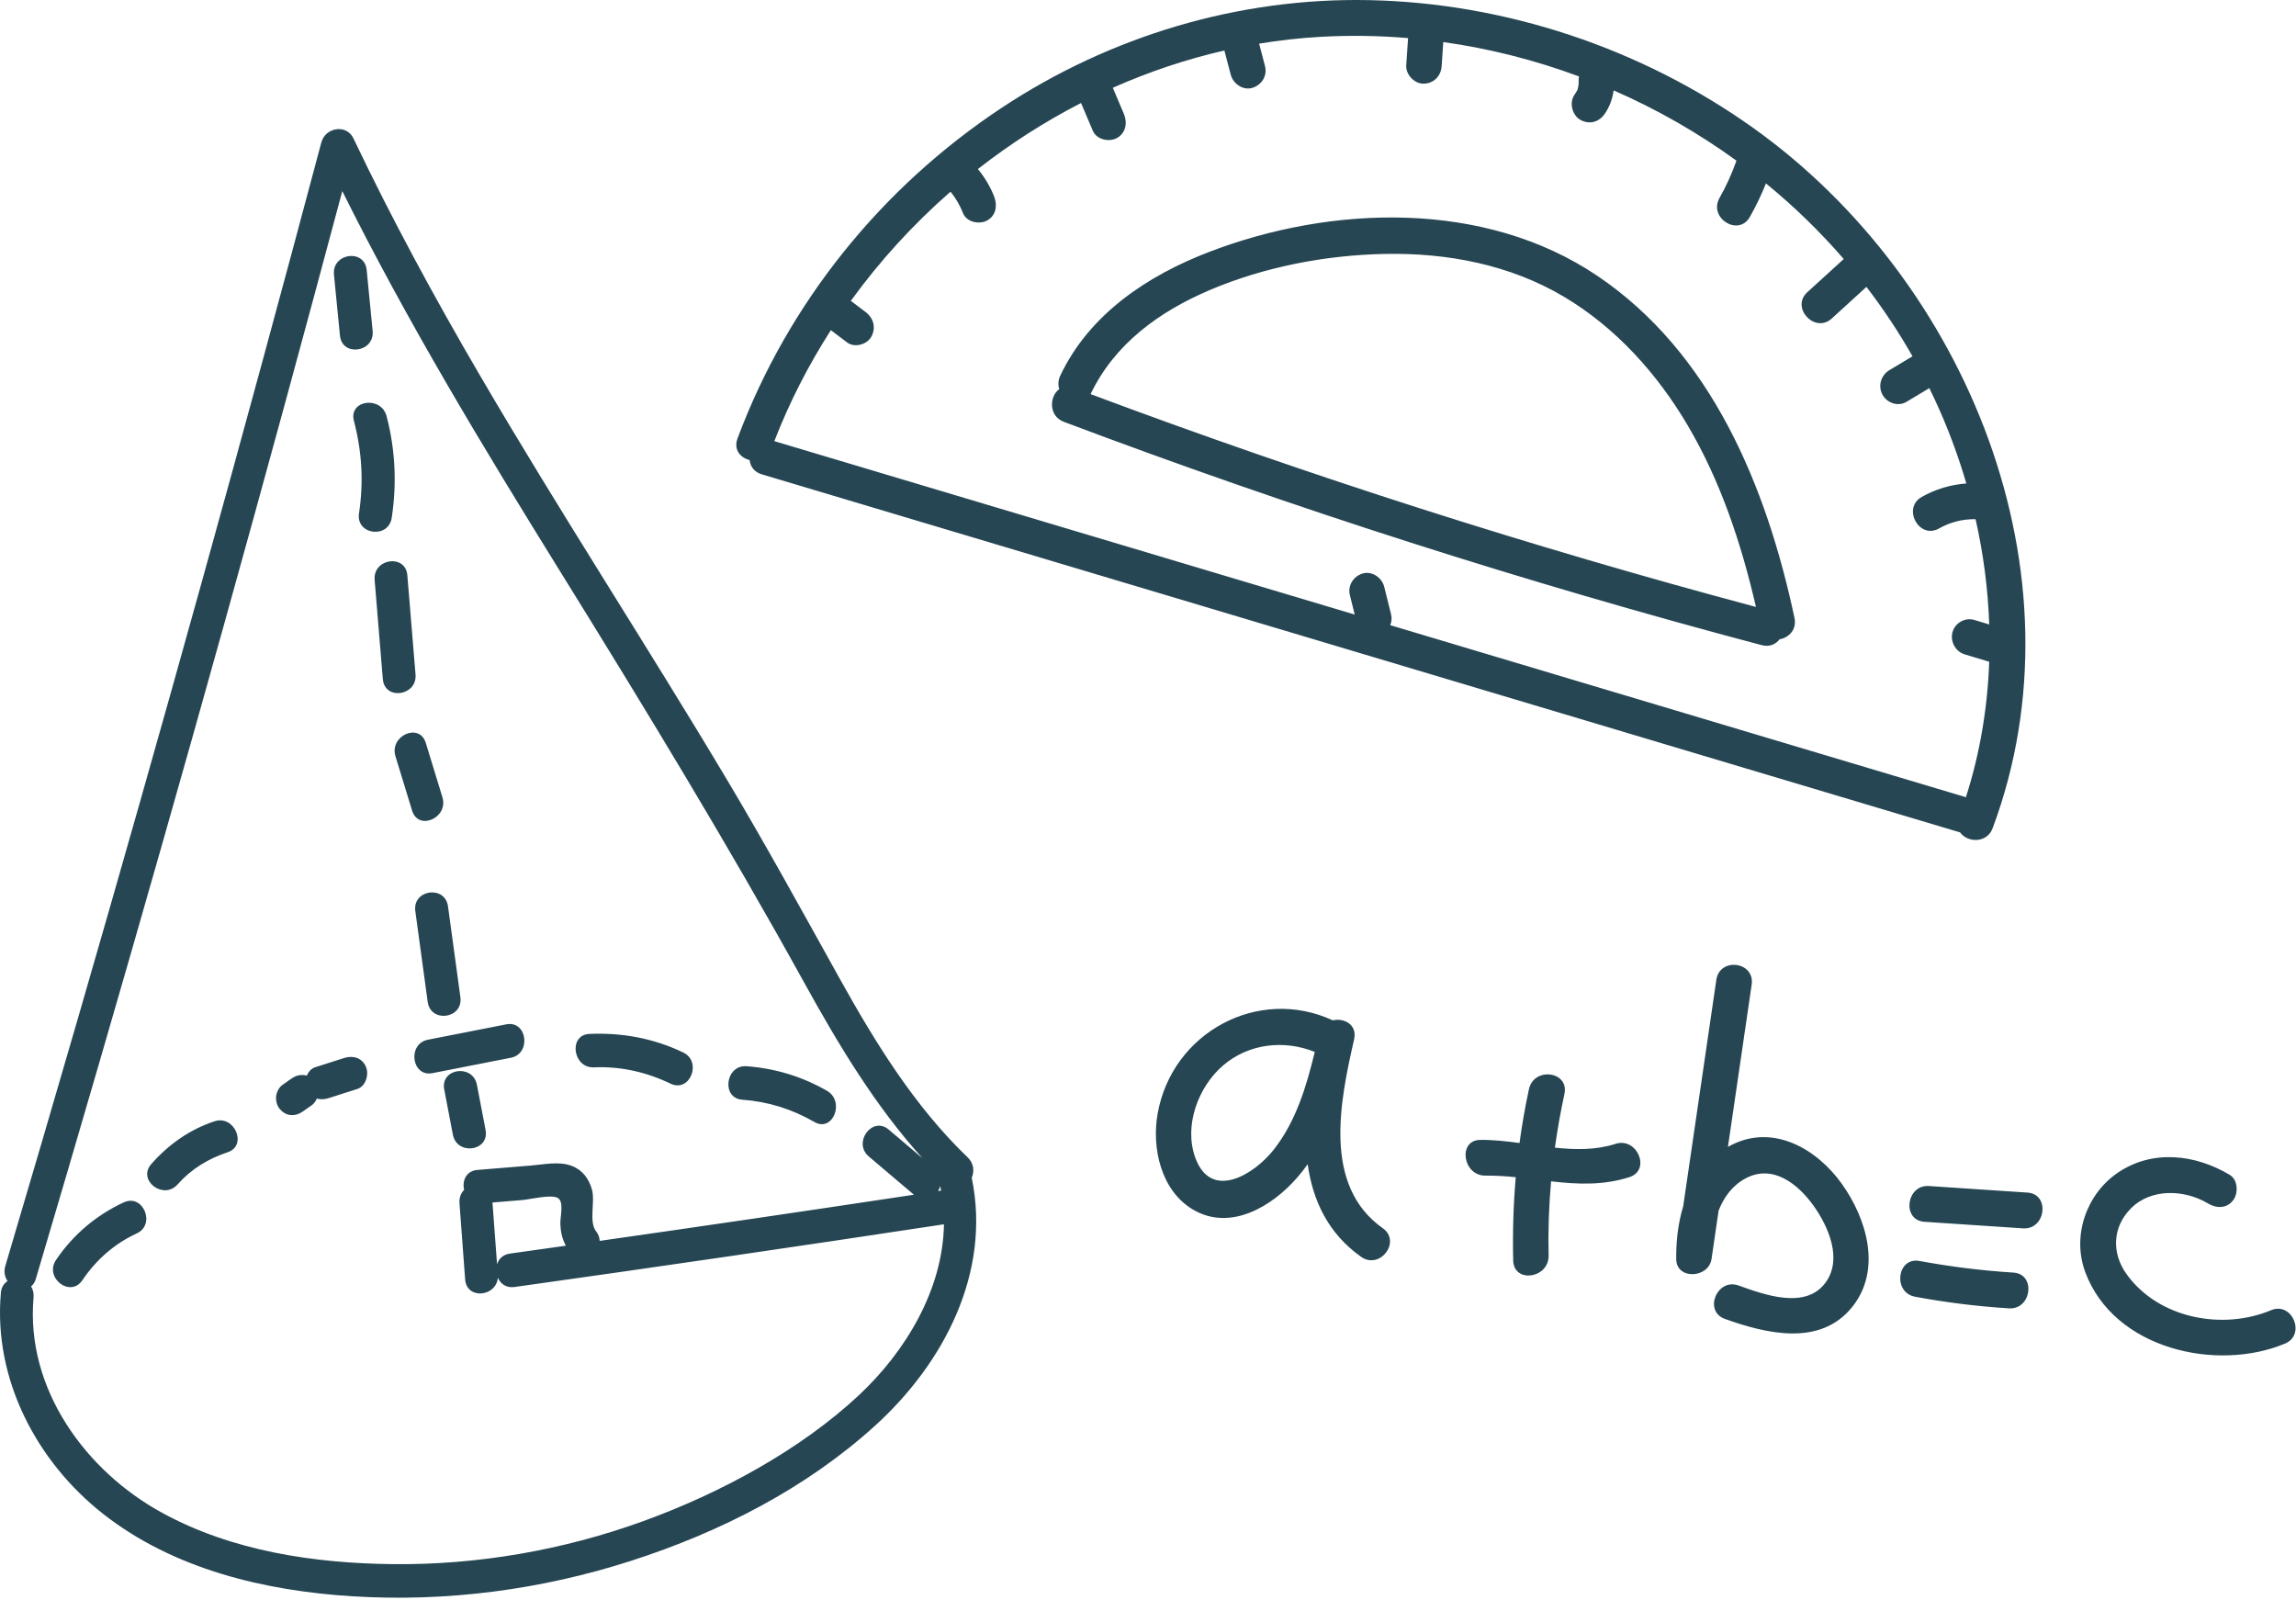
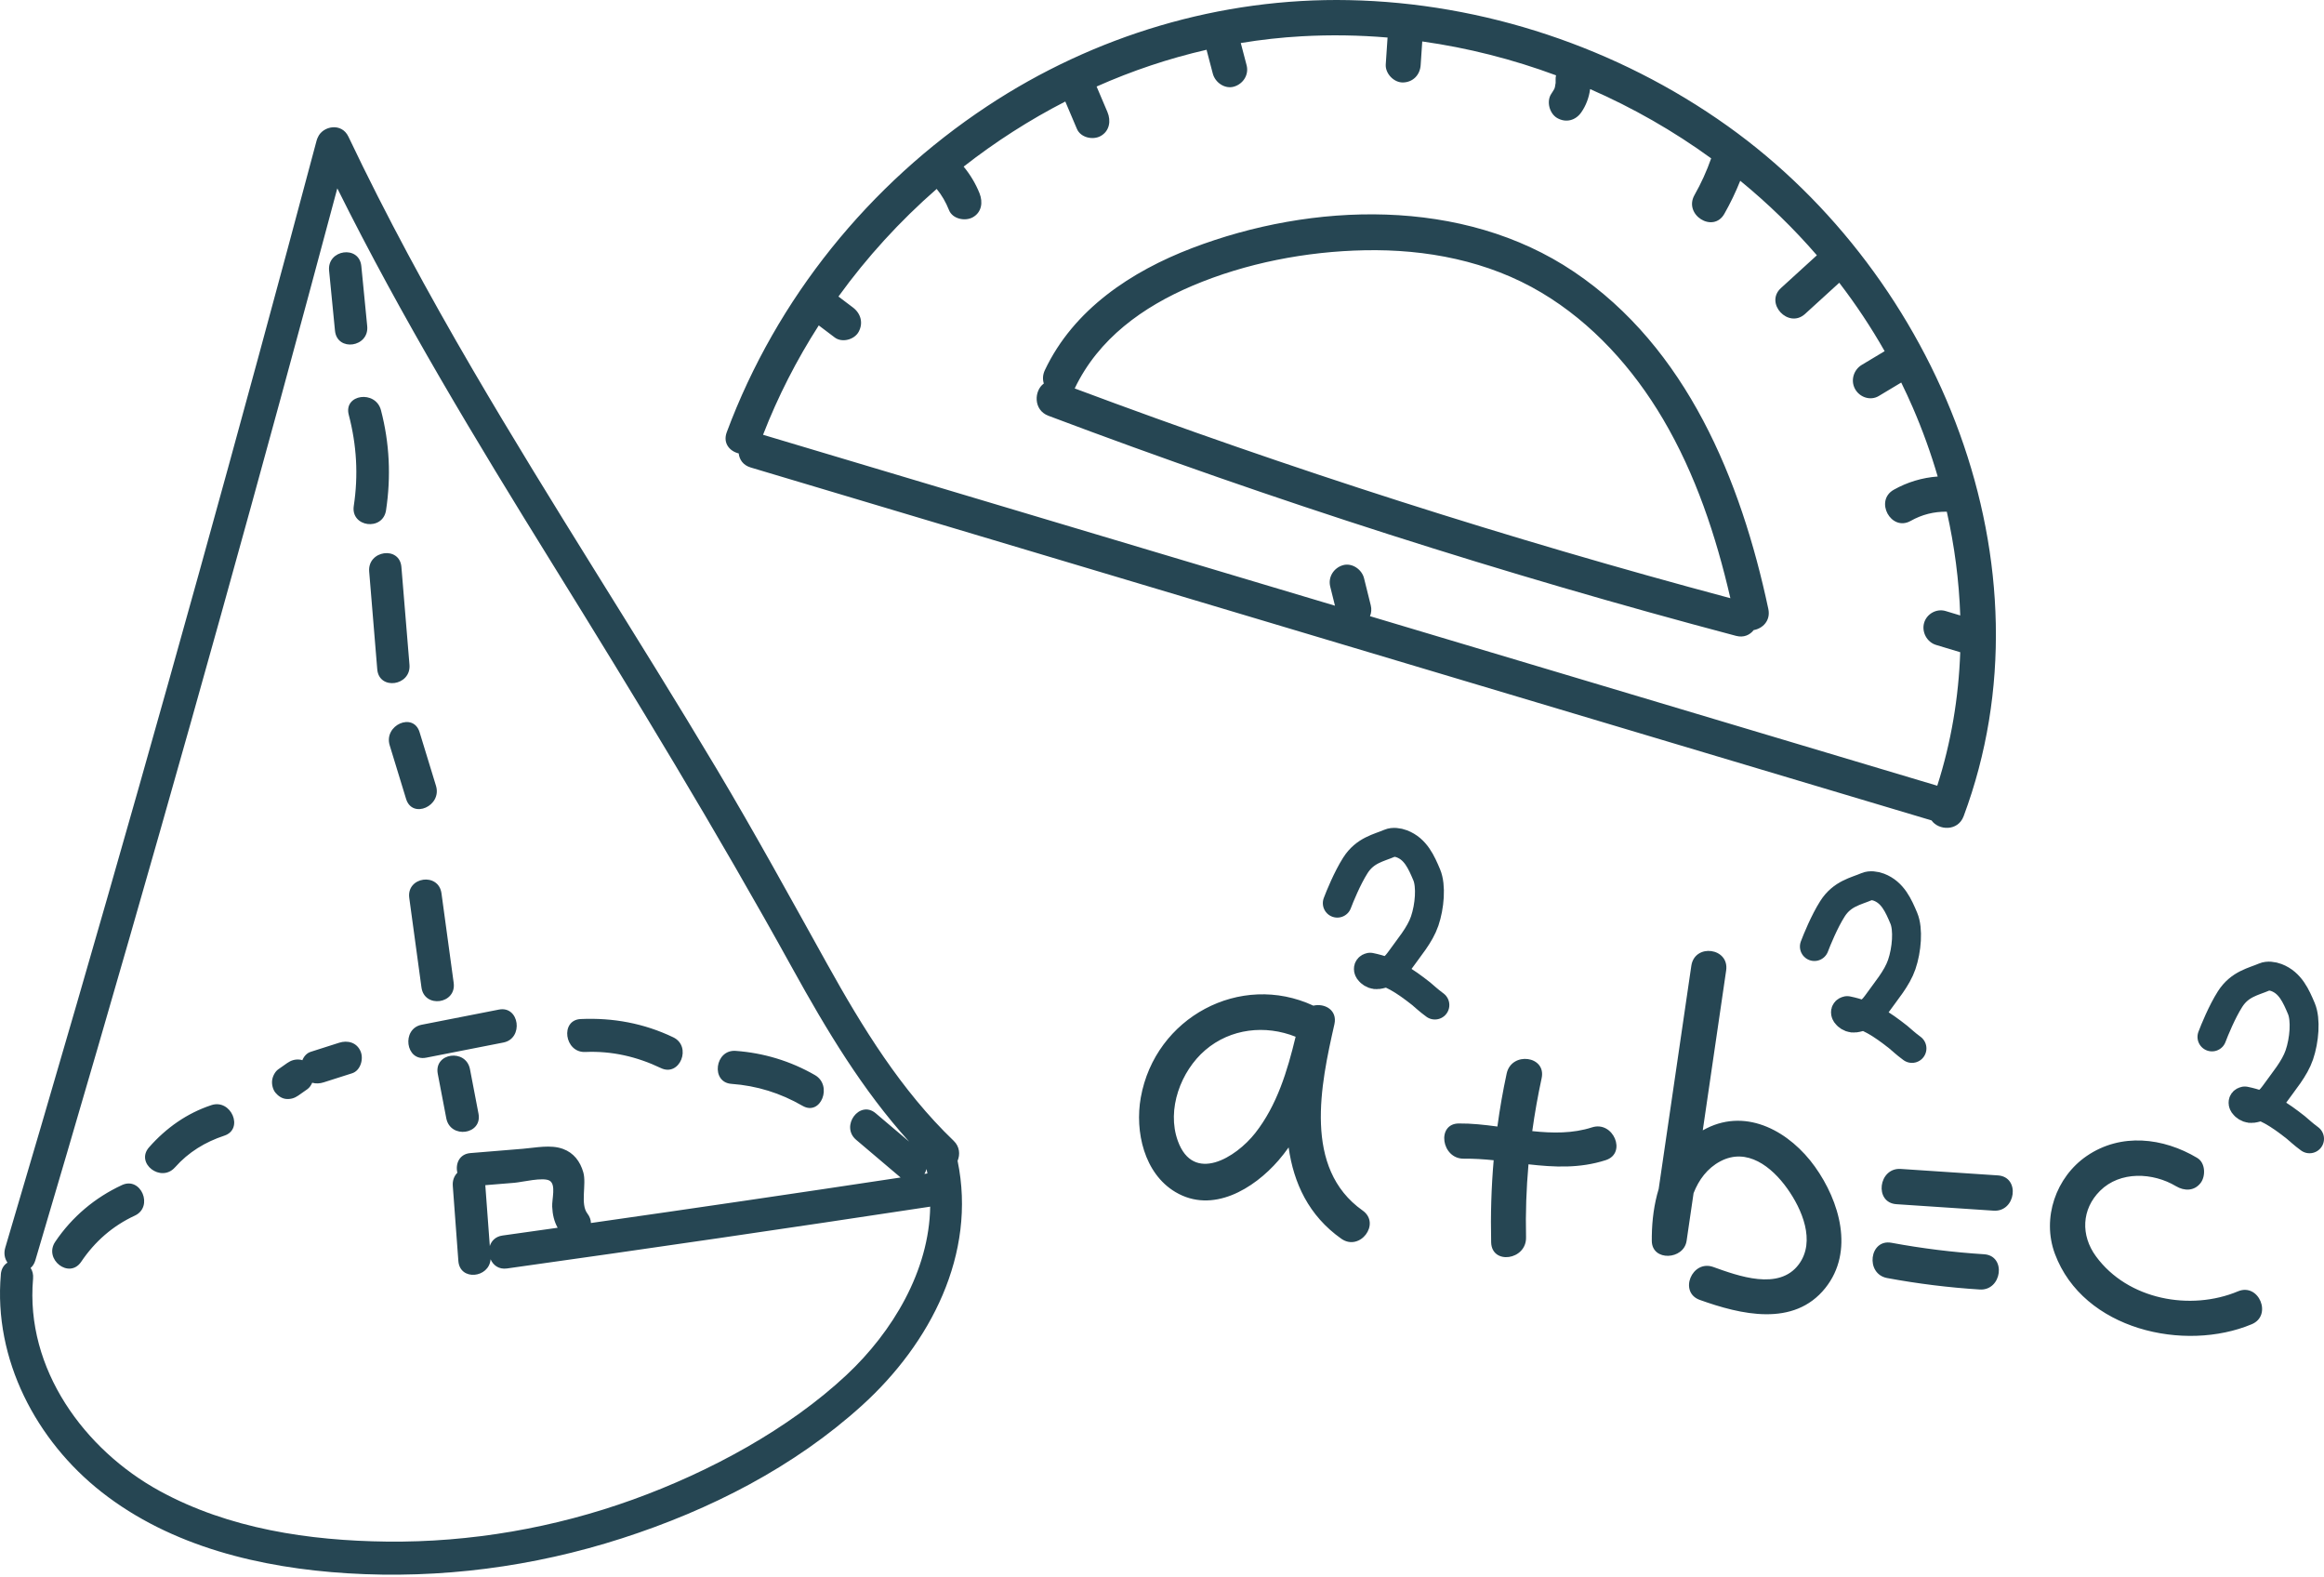
- <svg xmlns="http://www.w3.org/2000/svg" width="626" height="436" viewBox="0 0 626 436" fill="none">
-   <path d="M87.973 37.924C89.314 34.867 94.499 33.803 96.399 37.797C106.859 59.777 118.477 81.158 130.74 102.148C152.542 139.479 176.181 175.629 198.317 212.747C208.894 230.479 218.79 248.554 228.834 266.599C238.613 284.186 249.32 301.609 263.852 315.546C265.55 317.173 265.675 319.351 264.943 321.097C270.287 346.905 257.375 371.634 238.543 388.717C219.744 405.753 196.546 417.636 172.037 425.526C147.528 433.415 121.786 436.774 96.126 435.188C72.248 433.709 47.377 427.851 28.085 412.694C10.059 398.532 -1.851 376.047 0.237 352.496L0.226 352.488C0.365 350.929 1.088 349.866 2.068 349.254C1.313 348.156 0.98 346.727 1.453 345.129C8.126 322.617 14.736 300.084 21.273 277.53C44.255 198.26 66.343 118.726 87.58 38.951C87.682 38.568 87.815 38.226 87.973 37.924ZM93.326 52.099C88.123 71.578 82.87 91.042 77.567 110.49C55.847 190.126 33.233 269.508 9.776 348.628C9.497 349.569 9.034 350.254 8.466 350.72C8.979 351.506 9.257 352.499 9.152 353.682C6.937 378.675 23.398 401.048 44.172 412.413C63.308 422.876 85.577 426.175 107.035 426.419C130.131 426.678 153.429 422.635 175.194 414.765C196.441 407.092 218.27 395.24 234.209 380.335C246.929 368.441 257.094 351.533 257.363 333.77C218.362 339.691 179.331 345.394 140.269 350.869C138.009 351.187 136.448 349.971 135.733 348.328C135.344 353.51 127.24 354.414 126.819 348.792L125.278 328.019C125.163 326.476 125.691 325.249 126.541 324.385C125.967 321.967 127.038 319.208 130.15 318.953L144.688 317.759C148.233 317.471 152.328 316.546 155.771 317.8C158.735 318.884 160.533 321.26 161.392 324.296C162.32 327.549 160.496 333.052 162.507 335.656C163.179 336.524 163.478 337.428 163.499 338.294C192.074 334.218 220.632 330.021 249.175 325.707C245.076 322.232 240.976 318.757 236.877 315.282C232.425 311.51 237.833 304.155 242.298 307.946C245.379 310.557 248.46 313.169 251.541 315.781C238.624 301.505 228.669 284.902 219.293 267.938C198.218 229.791 175.741 192.907 152.7 155.742C131.734 121.924 111.08 87.812 93.326 52.099ZM577.377 319.737C586.819 313.296 598.491 314.656 607.954 320.304L607.953 320.312C610.215 321.658 610.303 325.358 608.849 327.237C607.084 329.512 604.328 329.468 602.051 328.112C595.669 324.3 586.596 323.868 581.05 329.378C575.894 334.501 575.655 341.705 579.908 347.511C588.726 359.564 606.105 362.68 619.202 357.192C624.977 354.771 628.774 363.874 623.016 366.288C604.444 374.071 576.396 367.873 568.551 346.832C564.861 336.932 568.842 325.56 577.377 319.737ZM467.95 267.153C468.867 260.867 478.506 262.144 477.589 268.438C475.432 283.182 473.275 297.923 471.118 312.663C471.459 312.471 471.807 312.286 472.162 312.108C483.557 306.39 495.324 313.173 502.153 322.717C508.982 332.261 513.108 346.168 505.032 356.272C496.289 367.216 481.511 363.585 470.292 359.565C464.381 357.448 468.137 348.345 474.023 350.458C480.904 352.92 492.2 357.116 497.686 349.73C502.445 343.326 498.535 334.412 494.484 328.741C490.204 322.75 483.374 317.315 475.982 321.226C472.367 323.14 470.016 326.347 468.576 330.038C467.934 334.431 467.291 338.823 466.648 343.215C465.869 348.523 457.077 348.977 457.017 343.258C457.012 342.821 457.013 342.383 457.019 341.945L457.008 341.946C457.012 341.916 457.016 341.886 457.021 341.857C457.082 337.461 457.661 333.017 458.918 328.883C461.928 308.308 464.939 287.738 467.948 267.168L467.95 267.153ZM522.135 353.517C516.01 352.379 517.202 342.627 523.344 343.767C531.817 345.333 540.352 346.395 548.944 346.937C555.178 347.33 553.92 357.081 547.735 356.687C539.143 356.145 530.607 355.091 522.135 353.517ZM33.732 327.803C39.021 325.346 42.558 333.811 37.298 336.253C31.2 339.073 26.256 343.39 22.46 349.019C19.169 353.905 11.999 348.343 15.283 343.478C19.936 336.581 26.278 331.26 33.732 327.803ZM416.861 296.946C418.193 290.776 427.882 292.023 426.538 298.233C425.491 303.08 424.622 307.966 423.942 312.877C429.576 313.47 435.158 313.554 440.469 311.84C446.369 309.934 450.202 318.991 444.277 320.903C437.036 323.238 429.989 322.859 422.899 322.058C422.303 328.764 422.066 335.507 422.223 342.256C422.366 348.564 412.717 349.964 412.569 343.622C412.392 336.019 412.615 328.453 413.266 320.93C410.529 320.656 407.772 320.47 404.979 320.5C398.811 320.562 397.39 310.827 403.591 310.761C407.09 310.723 410.678 311.121 414.296 311.609C414.959 306.701 415.811 301.813 416.861 296.946ZM152.105 326.611C150.34 325.51 144.454 326.999 142.307 327.171C139.629 327.393 136.951 327.61 134.272 327.829L135.521 344.663C135.974 343.221 137.112 342.027 139.026 341.758C144.114 341.045 149.201 340.327 154.287 339.607C153.317 337.841 152.877 335.986 152.779 333.77C152.686 331.678 153.871 327.711 152.105 326.611ZM315.629 303.592C319.591 281.379 343.186 268.789 363.379 278.173C366.469 277.436 370.096 279.364 369.199 283.323C365.405 300.039 360.485 323.154 377.005 334.836C382.146 338.474 376.235 346.267 371.101 342.638C362.064 336.249 357.924 327.238 356.534 317.385C355.666 318.618 354.737 319.814 353.737 320.968C346.882 328.883 335.462 335.807 325.233 329.74C316.568 324.604 313.951 313.011 315.629 303.592ZM525.911 323.338C534.871 323.937 543.832 324.527 552.792 325.126C559.023 325.543 557.775 335.29 551.584 334.879C542.624 334.28 533.663 333.69 524.703 333.091C518.472 332.674 519.72 322.927 525.911 323.338ZM256.35 323.365C256.218 323.839 256.02 324.293 255.766 324.71C256.041 324.668 256.316 324.628 256.592 324.586C256.516 324.179 256.437 323.772 256.35 323.365ZM58.492 305.686C63.971 303.883 67.555 312.32 62.058 314.136C56.792 315.877 52.147 318.686 48.421 322.902L48.42 322.892C44.565 327.27 37.36 321.754 41.242 317.351C45.982 311.979 51.729 307.919 58.492 305.686ZM358.469 286.773C350.114 283.428 340.485 284.456 333.471 290.469C326.724 296.251 322.717 306.844 325.882 315.591C330.177 327.457 341.937 320.221 347.285 313.423C353.317 305.754 356.189 296.233 358.469 286.773ZM121.122 297.029C120.004 291.202 128.924 289.972 130.036 295.758L132.389 308.045C133.506 313.872 124.587 315.102 123.475 309.316L121.122 297.029ZM203.545 290.68C211.274 291.24 218.73 293.49 225.479 297.379C230.465 300.25 227.096 308.791 222.056 305.887C215.897 302.337 209.423 300.318 202.376 299.805C196.595 299.39 197.783 290.263 203.545 290.68ZM93.85 288.427C96.181 287.682 98.724 288.341 99.769 290.823C100.663 292.936 99.747 296.132 97.425 296.876C94.803 297.714 92.171 298.553 89.539 299.393C88.476 299.733 87.369 299.779 86.38 299.495C86.078 300.203 85.613 300.872 85.05 301.271L82.544 303.032C81.502 303.759 80.416 304.089 79.169 303.978C77.994 303.877 76.956 303.147 76.22 302.261C75.483 301.375 75.146 299.948 75.294 298.812C75.43 297.74 76.081 296.429 76.974 295.796L79.48 294.035C80.521 293.309 81.607 292.979 82.853 293.09C83.13 293.114 83.4 293.173 83.659 293.26C84.087 292.19 84.869 291.294 85.964 290.944C88.586 290.105 91.218 289.267 93.85 288.427ZM160.685 281.874C169.597 281.481 178.171 283.046 186.272 286.928C191.511 289.433 188.11 297.958 182.849 295.436C176.228 292.272 169.244 290.665 161.927 290.986C156.186 291.236 154.904 282.13 160.685 281.874ZM138.034 279.26C143.737 278.138 144.942 287.266 139.277 288.372C132.158 289.769 125.028 291.166 117.908 292.563C112.205 293.685 111.001 284.558 116.666 283.451L138.034 279.26ZM113.234 248.374C112.434 242.502 121.349 241.242 122.148 247.104L125.524 271.858C126.325 277.729 117.41 278.99 116.61 273.128L113.234 248.374ZM273.119 29.385C302.706 9.805 337.706 -0.683 373.211 0.034C410.33 0.782 447.467 13.095 477.997 34.864C536.316 76.441 569.128 156.466 543.299 225.764C541.711 230.026 536.345 229.702 534.417 226.932L462.637 205.489C377.657 180.099 292.679 154.701 207.699 129.311C205.589 128.682 204.563 127.107 204.382 125.417C201.919 124.83 199.938 122.613 201.078 119.549C214.889 82.476 240.497 50.964 273.119 29.385ZM107.823 206.178C106.11 200.57 114.362 196.897 116.09 202.533L120.625 217.348C122.339 222.956 114.086 226.63 112.357 220.993L107.823 206.178ZM383.907 10.383C376.053 9.721 368.139 9.594 360.225 10.031C354.533 10.346 348.884 10.974 343.297 11.901L344.906 18.032C345.604 20.692 343.94 23.217 341.423 23.961C338.905 24.706 336.204 22.843 335.557 20.361L333.911 14.09C333.883 13.982 333.86 13.873 333.839 13.766C323.384 16.155 313.195 19.582 303.407 23.934L306.401 30.983C307.444 33.431 306.983 36.268 304.517 37.631C302.389 38.807 298.995 38.088 297.958 35.65L294.744 28.08C284.84 33.164 275.414 39.208 266.619 46.087C268.448 48.302 269.948 50.804 271.014 53.468C271.998 55.94 271.625 58.734 269.131 60.112C267.036 61.263 263.563 60.596 262.577 58.132C261.674 55.879 260.574 53.98 259.156 52.259C249.032 61.1 239.885 71.095 231.981 82.024L235.973 85.04C238.154 86.684 238.915 89.317 237.569 91.788C236.384 93.96 232.981 94.885 230.946 93.345L226.534 90.011C220.428 99.522 215.238 109.649 211.119 120.265L282.537 141.601C311.477 150.247 340.417 158.895 369.357 167.543C368.92 165.787 368.482 164.032 368.048 162.274C367.378 159.605 369.04 157.089 371.532 156.345C374.025 155.602 376.78 157.454 377.399 159.946L379.261 167.439C379.526 168.497 379.424 169.53 379.05 170.44C431.366 186.073 483.682 201.706 535.998 217.337C539.845 205.351 541.913 192.922 542.354 180.411L535.653 178.388C533.148 177.631 531.639 174.836 532.356 172.306C533.074 169.776 535.813 168.263 538.311 169.017L542.358 170.239C542.03 160.607 540.768 150.986 538.639 141.539C535.068 141.495 531.765 142.327 528.635 144.089C523.216 147.13 518.554 138.513 523.966 135.469C527.724 133.354 531.855 132.115 536.119 131.807C534.22 125.31 531.914 118.925 529.219 112.71C528.207 110.379 527.141 108.08 526.028 105.814C523.951 107.059 521.874 108.304 519.796 109.551C517.553 110.896 514.533 109.958 513.239 107.57C511.946 105.181 512.89 102.263 515.122 100.923L521.439 97.135C517.673 90.506 513.47 84.191 508.882 78.211C505.728 81.086 502.576 83.959 499.422 86.836C494.828 91.027 488.146 83.871 492.76 79.669C496.071 76.649 499.38 73.633 502.691 70.615C496.216 63.125 489.108 56.237 481.486 50.001C480.227 53.151 478.758 56.209 477.082 59.158C473.978 64.616 465.729 59.401 468.83 53.95C470.683 50.683 472.207 47.321 473.443 43.801C463.008 36.225 451.758 29.798 439.952 24.641C439.652 26.959 438.807 29.22 437.49 31.095C435.925 33.328 433.273 34.034 430.851 32.656C428.676 31.411 427.785 27.976 429.249 25.891C429.552 25.463 429.787 25.015 430.061 24.571C430.119 24.406 430.17 24.243 430.218 24.073C430.285 23.835 430.406 22.716 430.407 23.089C430.419 22.731 430.424 22.375 430.407 22.012C430.391 21.602 430.433 21.209 430.523 20.837C418.574 16.404 406.151 13.242 393.506 11.463L393.065 18.005C392.884 20.75 390.924 22.745 388.185 22.811C385.682 22.872 383.236 20.363 383.407 17.802L383.907 10.383ZM102.146 158.107C101.656 152.221 110.577 150.929 111.06 156.836L113.291 183.859C113.781 189.744 104.86 191.036 104.377 185.129L102.146 158.107ZM329.788 68.636C363.033 55.923 404.679 54.433 435.475 75.173C466.658 96.166 481.663 132.728 489.257 168.433C489.948 171.676 487.691 173.852 485.207 174.289C484.157 175.637 482.451 176.447 480.327 175.884C415.961 158.84 352.445 138.521 290.061 115.001C285.842 113.41 286.096 108.031 288.798 106.086C288.449 104.958 288.479 103.679 289.095 102.38C297.067 85.547 313.03 75.045 329.788 68.636ZM377.569 69.226C361.452 69.545 344.742 72.742 329.885 79.055C316.242 84.853 303.919 93.653 297.348 107.447C356.885 129.722 417.434 149.09 478.76 165.467C474.765 148.2 469.164 131.263 460.135 115.943C451.828 101.852 440.55 89.33 426.527 80.967C411.719 72.13 394.513 68.885 377.569 69.226ZM96.493 114.739C94.997 109.027 103.93 107.826 105.406 113.468C107.787 122.562 108.215 131.841 106.809 141.145C105.92 146.989 96.996 145.815 97.882 139.95C99.177 131.385 98.684 123.106 96.493 114.739ZM91.057 74.879C90.476 68.996 99.389 67.716 99.971 73.609L101.598 90.2C102.177 96.083 93.265 97.363 92.684 91.47L91.057 74.879Z" fill="#264653" />
+ <svg xmlns="http://www.w3.org/2000/svg" width="643" height="436" viewBox="0 0 643 436" fill="none">
+   <path d="M87.972 37.924C89.314 34.867 94.499 33.803 96.399 37.797C106.859 59.777 118.477 81.158 130.74 102.148C152.542 139.479 176.181 175.629 198.317 212.747C208.894 230.479 218.79 248.554 228.834 266.599C238.613 284.186 249.32 301.609 263.852 315.546C265.55 317.173 265.675 319.351 264.943 321.097C270.287 346.905 257.375 371.634 238.543 388.717C219.744 405.753 196.546 417.636 172.037 425.526C147.528 433.415 121.786 436.774 96.126 435.188C72.247 433.709 47.377 427.851 28.085 412.694C10.059 398.532 -1.851 376.047 0.237 352.496L0.225 352.488C0.364 350.929 1.088 349.866 2.068 349.254C1.312 348.156 0.98 346.727 1.453 345.129C8.126 322.617 14.736 300.084 21.272 277.53C44.255 198.26 66.342 118.726 87.58 38.952C87.682 38.568 87.814 38.226 87.972 37.924ZM93.326 52.099C88.123 71.578 82.87 91.042 77.567 110.49C55.846 190.126 33.233 269.508 9.776 348.628C9.497 349.569 9.034 350.254 8.466 350.72C8.979 351.506 9.257 352.499 9.152 353.682C6.937 378.675 23.398 401.048 44.172 412.413C63.308 422.876 85.577 426.175 107.035 426.419C130.131 426.678 153.429 422.635 175.194 414.765C196.441 407.092 218.27 395.24 234.209 380.335C246.929 368.441 257.094 351.533 257.363 333.77C218.362 339.691 179.331 345.394 140.269 350.869C138.009 351.187 136.448 349.971 135.733 348.328C135.344 353.51 127.24 354.414 126.819 348.792L125.278 328.019C125.163 326.476 125.691 325.249 126.541 324.385C125.967 321.967 127.038 319.208 130.15 318.953L144.688 317.759C148.233 317.471 152.328 316.546 155.771 317.8C158.735 318.884 160.533 321.26 161.392 324.296C162.32 327.549 160.496 333.052 162.507 335.656C163.179 336.524 163.478 337.428 163.499 338.294C192.074 334.218 220.632 330.021 249.175 325.707C245.076 322.232 240.976 318.757 236.877 315.282C232.425 311.51 237.833 304.155 242.298 307.946C245.379 310.557 248.46 313.169 251.541 315.781C238.624 301.505 228.669 284.902 219.293 267.938C198.218 229.791 175.741 192.907 152.7 155.742C131.734 121.924 111.08 87.812 93.326 52.099ZM577.377 319.737C586.819 313.296 598.491 314.656 607.954 320.304L607.953 320.312C610.215 321.658 610.303 325.358 608.849 327.237C607.084 329.512 604.328 329.468 602.051 328.112C595.669 324.3 586.596 323.868 581.05 329.378C575.894 334.501 575.655 341.705 579.908 347.511C588.726 359.564 606.105 362.68 619.202 357.192C624.977 354.771 628.774 363.874 623.016 366.288C604.444 374.071 576.396 367.873 568.551 346.832C564.861 336.932 568.842 325.56 577.377 319.737ZM467.95 267.153C468.867 260.867 478.506 262.144 477.589 268.438C475.432 283.182 473.275 297.923 471.118 312.663C471.459 312.471 471.807 312.286 472.162 312.108C483.557 306.39 495.324 313.173 502.153 322.717C508.982 332.261 513.108 346.168 505.032 356.272C496.289 367.216 481.511 363.585 470.292 359.565C464.381 357.448 468.137 348.345 474.023 350.458C480.904 352.92 492.2 357.116 497.686 349.73C502.445 343.326 498.535 334.412 494.484 328.741C490.204 322.75 483.374 317.315 475.982 321.226C472.367 323.14 470.016 326.347 468.576 330.038C467.934 334.431 467.291 338.823 466.648 343.215C465.869 348.523 457.077 348.977 457.017 343.258C457.012 342.821 457.013 342.383 457.019 341.945L457.008 341.946C457.012 341.916 457.016 341.886 457.021 341.857C457.082 337.461 457.661 333.017 458.918 328.883C461.928 308.308 464.939 287.738 467.948 267.168L467.95 267.153ZM522.135 353.517C516.01 352.379 517.202 342.627 523.344 343.767C531.817 345.333 540.352 346.395 548.944 346.937C555.178 347.33 553.92 357.081 547.735 356.687C539.143 356.145 530.607 355.091 522.135 353.517ZM33.732 327.803C39.021 325.346 42.558 333.811 37.298 336.253C31.2 339.073 26.256 343.39 22.46 349.019C19.168 353.905 11.999 348.343 15.283 343.478C19.936 336.581 26.278 331.26 33.732 327.803ZM416.861 296.946C418.193 290.776 427.882 292.023 426.538 298.233C425.491 303.08 424.622 307.966 423.942 312.877C429.576 313.47 435.158 313.554 440.469 311.84C446.369 309.934 450.202 318.991 444.277 320.903C437.036 323.238 429.989 322.859 422.899 322.058C422.303 328.764 422.066 335.507 422.223 342.256C422.366 348.564 412.717 349.964 412.569 343.622C412.392 336.019 412.615 328.453 413.266 320.93C410.529 320.656 407.772 320.47 404.979 320.5C398.811 320.562 397.39 310.827 403.591 310.761C407.09 310.723 410.678 311.121 414.296 311.609C414.959 306.701 415.811 301.813 416.861 296.946ZM152.105 326.611C150.34 325.51 144.454 326.999 142.307 327.171C139.629 327.393 136.951 327.61 134.272 327.829L135.521 344.663C135.974 343.221 137.112 342.027 139.026 341.758C144.114 341.045 149.201 340.327 154.287 339.607C153.317 337.841 152.877 335.986 152.779 333.77C152.686 331.678 153.871 327.711 152.105 326.611ZM315.629 303.592C319.591 281.379 343.186 268.789 363.379 278.173C366.469 277.436 370.096 279.364 369.199 283.323C365.405 300.039 360.485 323.154 377.005 334.836C382.146 338.474 376.235 346.267 371.101 342.638C362.064 336.249 357.924 327.238 356.534 317.385C355.666 318.618 354.737 319.814 353.737 320.968C346.882 328.883 335.462 335.807 325.233 329.74C316.568 324.604 313.951 313.011 315.629 303.592ZM525.911 323.338C534.871 323.937 543.832 324.527 552.792 325.126C559.023 325.543 557.775 335.29 551.584 334.879C542.624 334.28 533.663 333.69 524.703 333.091C518.472 332.674 519.72 322.927 525.911 323.338ZM256.35 323.365C256.218 323.839 256.02 324.293 255.766 324.71C256.041 324.668 256.316 324.628 256.592 324.586C256.516 324.179 256.437 323.772 256.35 323.365ZM58.492 305.686C63.971 303.883 67.555 312.32 62.057 314.136C56.792 315.877 52.147 318.686 48.421 322.902L48.42 322.892C44.564 327.27 37.36 321.754 41.242 317.351C45.982 311.979 51.729 307.919 58.492 305.686ZM358.469 286.773C350.114 283.428 340.485 284.456 333.471 290.469C326.724 296.251 322.717 306.844 325.882 315.591C330.177 327.457 341.937 320.221 347.285 313.423C353.317 305.754 356.189 296.233 358.469 286.773ZM121.122 297.029C120.004 291.202 128.924 289.972 130.036 295.758L132.389 308.045C133.506 313.872 124.587 315.102 123.475 309.316L121.122 297.029ZM203.545 290.68C211.274 291.24 218.73 293.49 225.479 297.379C230.465 300.25 227.096 308.791 222.056 305.887C215.897 302.337 209.423 300.318 202.376 299.805C196.595 299.39 197.783 290.263 203.545 290.68ZM93.849 288.427C96.181 287.682 98.724 288.341 99.769 290.823C100.663 292.936 99.746 296.132 97.425 296.876C94.803 297.714 92.171 298.553 89.539 299.393C88.476 299.733 87.369 299.779 86.38 299.495C86.078 300.203 85.613 300.872 85.05 301.271L82.544 303.032C81.502 303.759 80.416 304.089 79.169 303.978C77.994 303.877 76.956 303.147 76.219 302.261C75.483 301.375 75.146 299.948 75.294 298.812C75.43 297.74 76.08 296.429 76.973 295.796L79.479 294.035C80.521 293.309 81.606 292.979 82.853 293.09C83.13 293.114 83.4 293.173 83.659 293.26C84.087 292.19 84.869 291.294 85.964 290.944C88.585 290.105 91.218 289.267 93.849 288.427ZM160.685 281.874C169.597 281.481 178.171 283.046 186.272 286.928C191.511 289.433 188.11 297.958 182.849 295.436C176.228 292.272 169.244 290.665 161.927 290.986C156.186 291.236 154.904 282.13 160.685 281.874ZM138.034 279.26C143.737 278.138 144.942 287.266 139.277 288.372C132.158 289.769 125.028 291.166 117.908 292.563C112.205 293.685 111.001 284.558 116.666 283.451L138.034 279.26ZM113.234 248.374C112.434 242.502 121.349 241.242 122.148 247.104L125.524 271.858C126.325 277.729 117.41 278.99 116.61 273.128L113.234 248.374ZM273.119 29.385C302.706 9.805 337.706 -0.683 373.211 0.035C410.33 0.782 447.467 13.095 477.997 34.865C536.316 76.441 569.128 156.466 543.299 225.764C541.711 230.026 536.345 229.702 534.417 226.932L462.637 205.489C377.657 180.099 292.679 154.701 207.699 129.311C205.589 128.682 204.563 127.107 204.382 125.417C201.919 124.83 199.938 122.613 201.078 119.549C214.889 82.476 240.497 50.964 273.119 29.385ZM107.823 206.178C106.11 200.57 114.362 196.897 116.09 202.533L120.625 217.348C122.339 222.956 114.086 226.63 112.357 220.993L107.823 206.178ZM383.907 10.383C376.053 9.721 368.139 9.594 360.225 10.032C354.533 10.346 348.884 10.974 343.297 11.901L344.906 18.033C345.604 20.692 343.94 23.217 341.423 23.961C338.905 24.706 336.204 22.843 335.557 20.361L333.911 14.09C333.883 13.982 333.86 13.874 333.839 13.766C323.384 16.155 313.195 19.582 303.407 23.934L306.401 30.983C307.444 33.431 306.983 36.268 304.517 37.631C302.389 38.807 298.995 38.088 297.958 35.65L294.744 28.08C284.84 33.164 275.414 39.208 266.619 46.087C268.448 48.302 269.948 50.804 271.014 53.468C271.998 55.94 271.625 58.734 269.131 60.113C267.036 61.263 263.563 60.596 262.577 58.132C261.674 55.879 260.574 53.98 259.156 52.259C249.032 61.1 239.885 71.095 231.981 82.024L235.973 85.04C238.154 86.684 238.915 89.317 237.569 91.788C236.384 93.961 232.981 94.885 230.946 93.345L226.534 90.011C220.428 99.522 215.238 109.649 211.119 120.265L282.537 141.601C311.477 150.247 340.417 158.895 369.357 167.543C368.92 165.787 368.482 164.032 368.048 162.274C367.378 159.605 369.04 157.089 371.532 156.345C374.025 155.602 376.78 157.454 377.399 159.946L379.261 167.439C379.526 168.497 379.424 169.53 379.05 170.44C431.366 186.073 483.682 201.706 535.998 217.337C539.845 205.351 541.913 192.922 542.354 180.411L535.653 178.388C533.148 177.631 531.639 174.836 532.356 172.306C533.074 169.776 535.813 168.263 538.311 169.017L542.358 170.239C542.03 160.607 540.768 150.986 538.639 141.539C535.068 141.495 531.765 142.327 528.635 144.089C523.216 147.13 518.554 138.513 523.966 135.469C527.724 133.354 531.855 132.115 536.119 131.807C534.22 125.31 531.914 118.925 529.219 112.71C528.207 110.379 527.141 108.08 526.028 105.814C523.951 107.059 521.874 108.304 519.796 109.551C517.553 110.896 514.533 109.958 513.239 107.57C511.946 105.181 512.89 102.263 515.122 100.923L521.439 97.135C517.673 90.506 513.47 84.191 508.882 78.211C505.728 81.086 502.576 83.96 499.422 86.836C494.828 91.027 488.146 83.871 492.76 79.669C496.071 76.649 499.38 73.633 502.691 70.615C496.216 63.125 489.108 56.237 481.486 50.001C480.227 53.151 478.758 56.209 477.082 59.158C473.978 64.616 465.729 59.401 468.83 53.95C470.683 50.683 472.207 47.322 473.443 43.801C463.008 36.225 451.758 29.798 439.952 24.641C439.652 26.959 438.807 29.22 437.49 31.095C435.925 33.328 433.273 34.034 430.851 32.656C428.676 31.412 427.785 27.976 429.249 25.891C429.552 25.463 429.787 25.015 430.061 24.571C430.119 24.407 430.17 24.243 430.218 24.074C430.285 23.835 430.406 22.716 430.407 23.089C430.419 22.731 430.424 22.375 430.407 22.012C430.391 21.602 430.433 21.21 430.523 20.837C418.574 16.404 406.151 13.242 393.506 11.463L393.065 18.005C392.884 20.75 390.924 22.745 388.185 22.811C385.682 22.872 383.236 20.363 383.407 17.802L383.907 10.383ZM102.146 158.107C101.656 152.221 110.577 150.929 111.06 156.836L113.291 183.859C113.781 189.744 104.86 191.036 104.377 185.129L102.146 158.107ZM329.788 68.636C363.033 55.923 404.679 54.433 435.475 75.173C466.658 96.166 481.663 132.728 489.257 168.433C489.948 171.676 487.691 173.852 485.207 174.289C484.157 175.637 482.451 176.447 480.327 175.884C415.961 158.84 352.445 138.521 290.061 115.001C285.842 113.41 286.096 108.031 288.798 106.086C288.449 104.958 288.479 103.679 289.095 102.38C297.067 85.547 313.03 75.045 329.788 68.636ZM377.569 69.226C361.452 69.545 344.742 72.742 329.885 79.055C316.242 84.854 303.919 93.653 297.348 107.447C356.885 129.722 417.434 149.09 478.76 165.467C474.765 148.2 469.164 131.263 460.135 115.943C451.828 101.852 440.55 89.33 426.527 80.967C411.719 72.13 394.513 68.885 377.569 69.226ZM96.493 114.739C94.997 109.027 103.93 107.826 105.406 113.468C107.787 122.562 108.215 131.841 106.809 141.145C105.92 146.989 96.995 145.815 97.882 139.95C99.177 131.385 98.684 123.106 96.493 114.739ZM91.056 74.879C90.476 68.996 99.389 67.716 99.971 73.609L101.598 90.201C102.177 96.083 93.265 97.363 92.683 91.47L91.056 74.879Z" fill="#264653" />
+   <path d="M370 249.818C370.668 248.033 372.756 242.905 375.003 239.374C377.698 235.14 381.499 234.533 384.524 233.222C385.432 232.829 386.786 233 387.851 233.405C391.683 234.863 393.268 238.502 394.74 241.983C396.034 245.043 395.56 250.73 394.177 254.778C392.85 258.663 389.8 262.127 387.23 265.763C385.137 268.725 382.634 269.39 381.151 269.597C380.41 269.701 379.666 269.381 379.131 268.905C378.596 268.429 378.286 267.698 379.085 267.54C384.836 268.7 388.678 271.322 393.169 274.842C394.247 275.726 395.093 276.596 397 278" stroke="#264653" stroke-width="8" stroke-linecap="round" stroke-linejoin="round" />
+   <path d="M502 261.818C502.668 260.033 504.756 254.905 507.003 251.374C509.698 247.14 513.499 246.533 516.524 245.222C517.432 244.829 518.786 245 519.851 245.405C523.683 246.863 525.268 250.502 526.74 253.983C528.034 257.043 527.56 262.73 526.177 266.778C524.85 270.663 521.8 274.127 519.23 277.763C517.137 280.725 514.634 281.39 513.151 281.597C512.41 281.701 511.666 281.381 511.131 280.905C510.596 280.429 510.286 279.698 511.085 279.54C516.836 280.7 520.678 283.322 525.169 286.842C526.247 287.726 527.093 288.596 529 290" stroke="#264653" stroke-width="8" stroke-linecap="round" stroke-linejoin="round" />
+   <path d="M612 286.818C612.668 285.033 614.756 279.905 617.003 276.374C619.698 272.14 623.499 271.533 626.524 270.222C627.432 269.829 628.786 270 629.851 270.405C633.683 271.863 635.268 275.502 636.74 278.983C638.034 282.043 637.56 287.73 636.177 291.778C634.85 295.663 631.8 299.127 629.23 302.763C627.137 305.725 624.634 306.39 623.151 306.597C622.41 306.701 621.666 306.381 621.131 305.905C620.596 305.429 620.286 304.698 621.085 304.54C626.836 305.7 630.678 308.322 635.169 311.842C636.247 312.726 637.093 313.596 639 315" stroke="#264653" stroke-width="8" stroke-linecap="round" stroke-linejoin="round" />
</svg>
